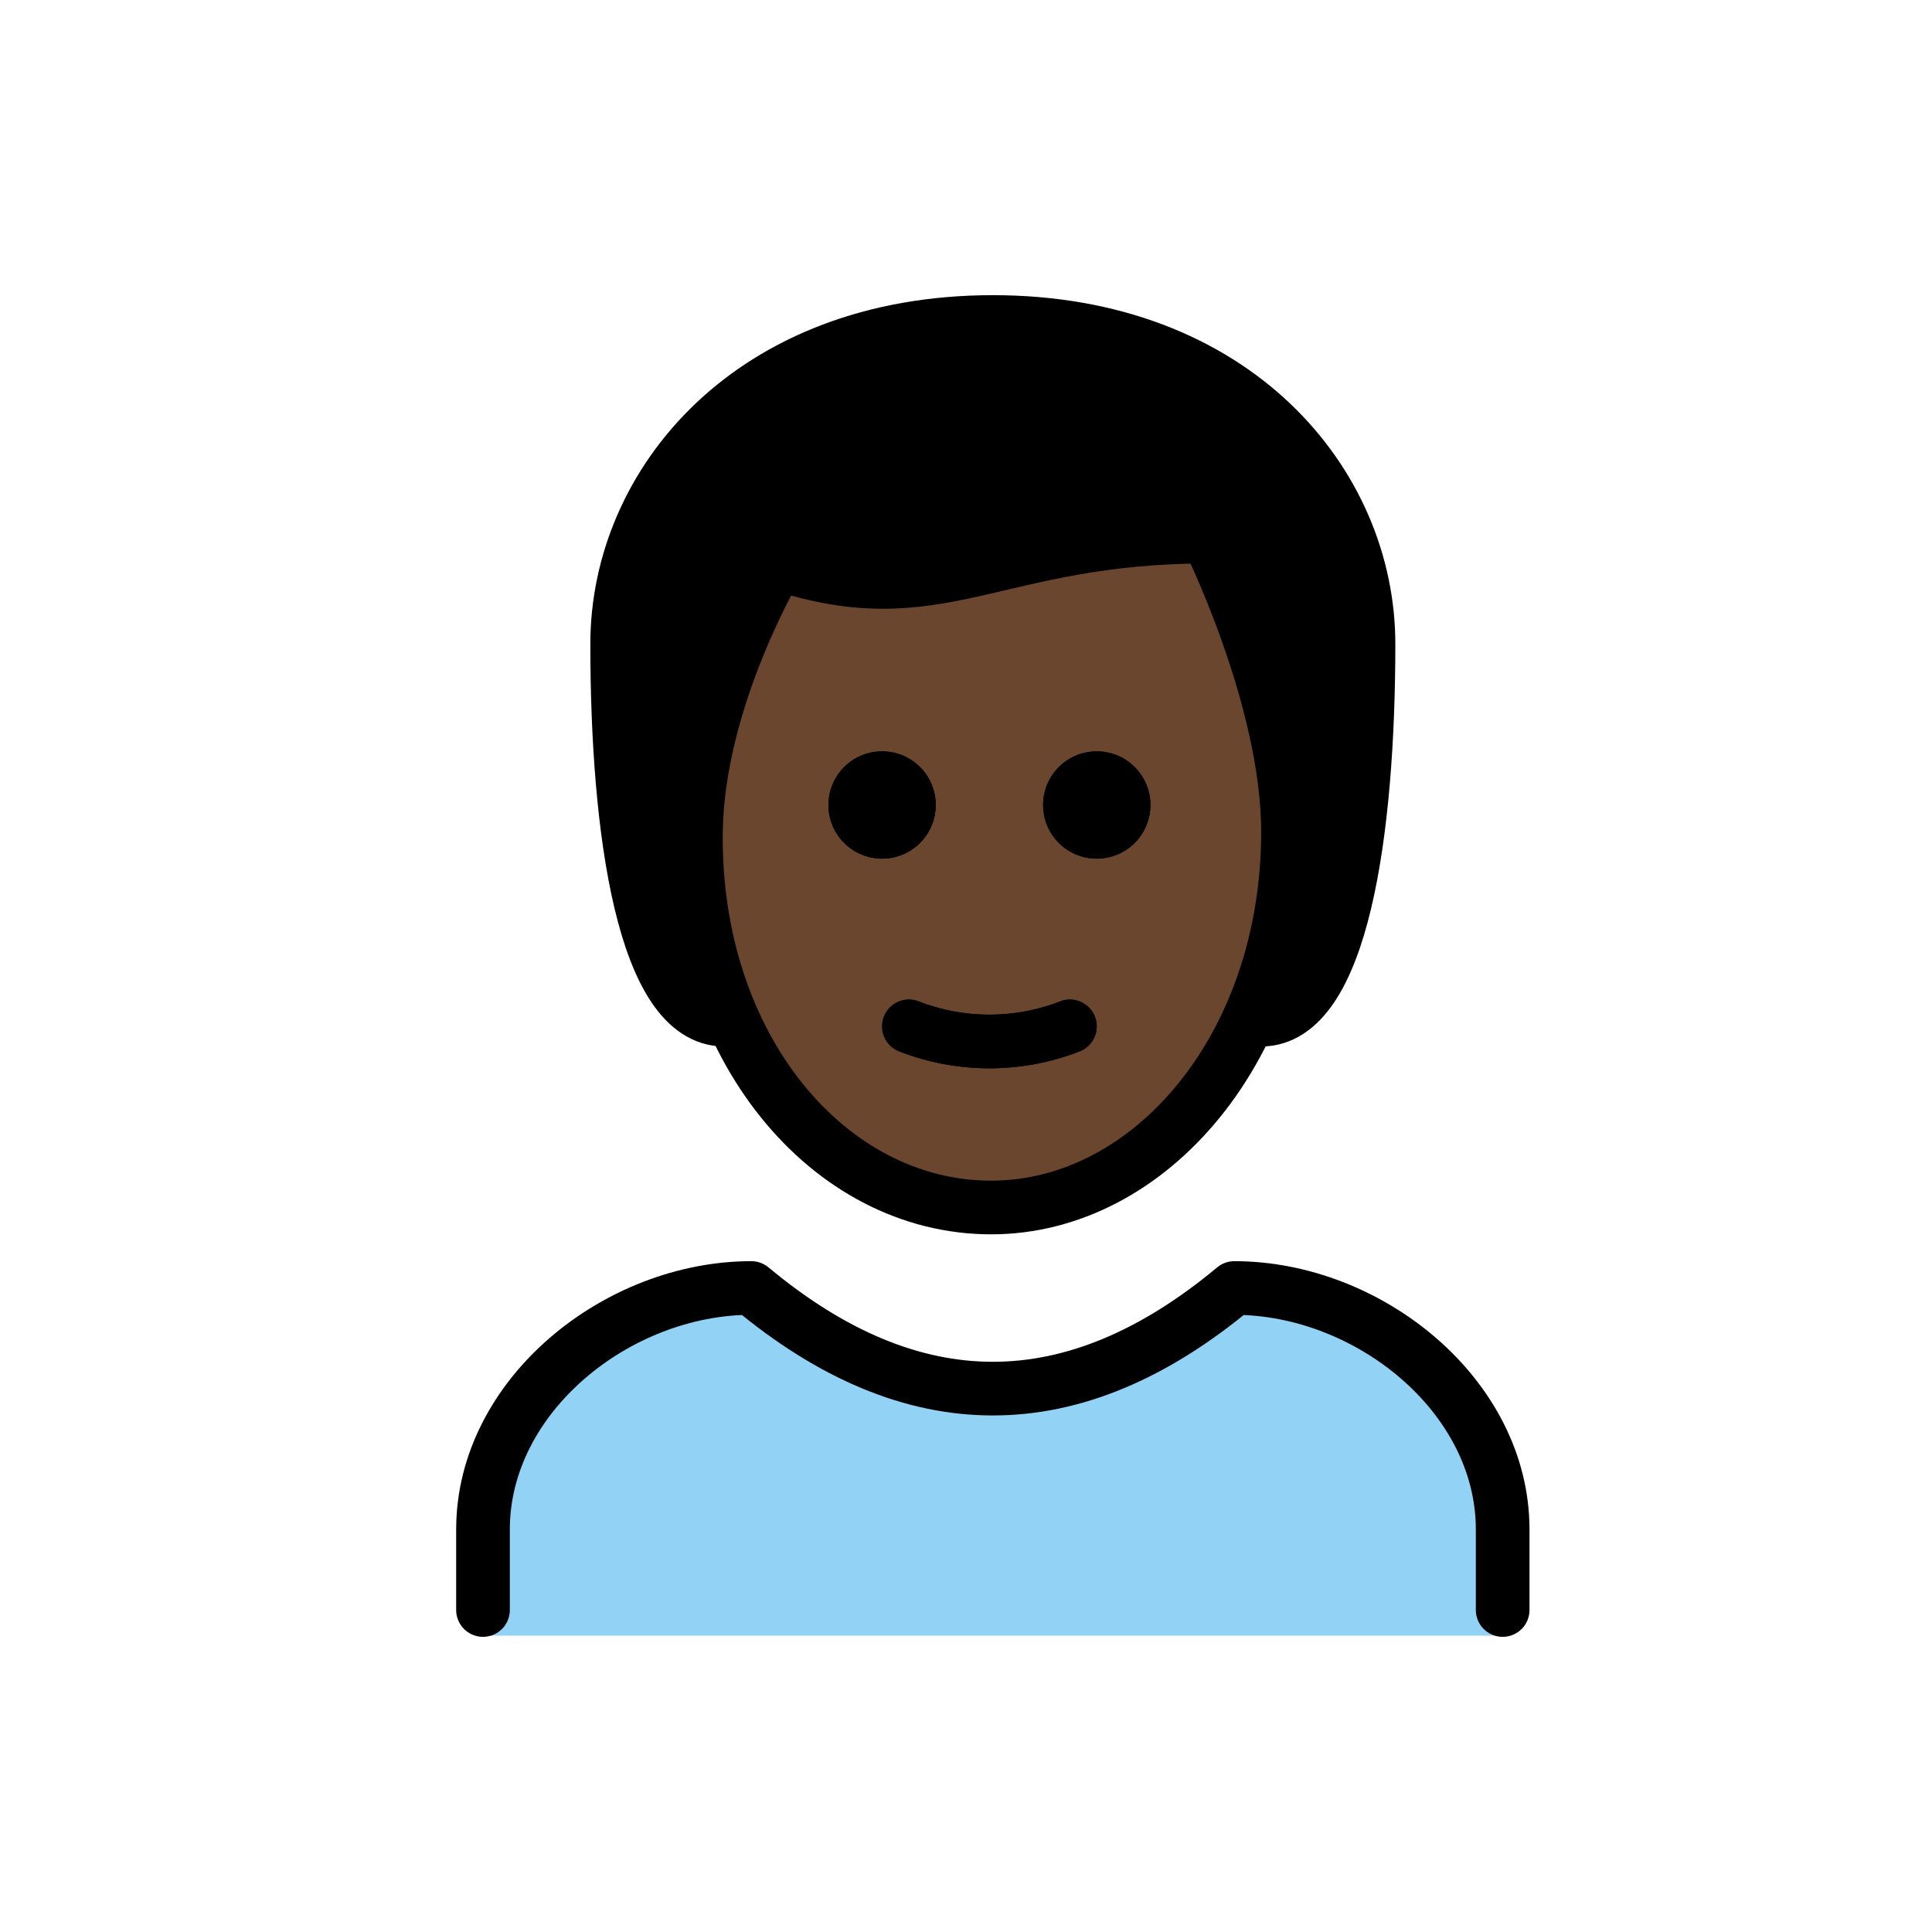
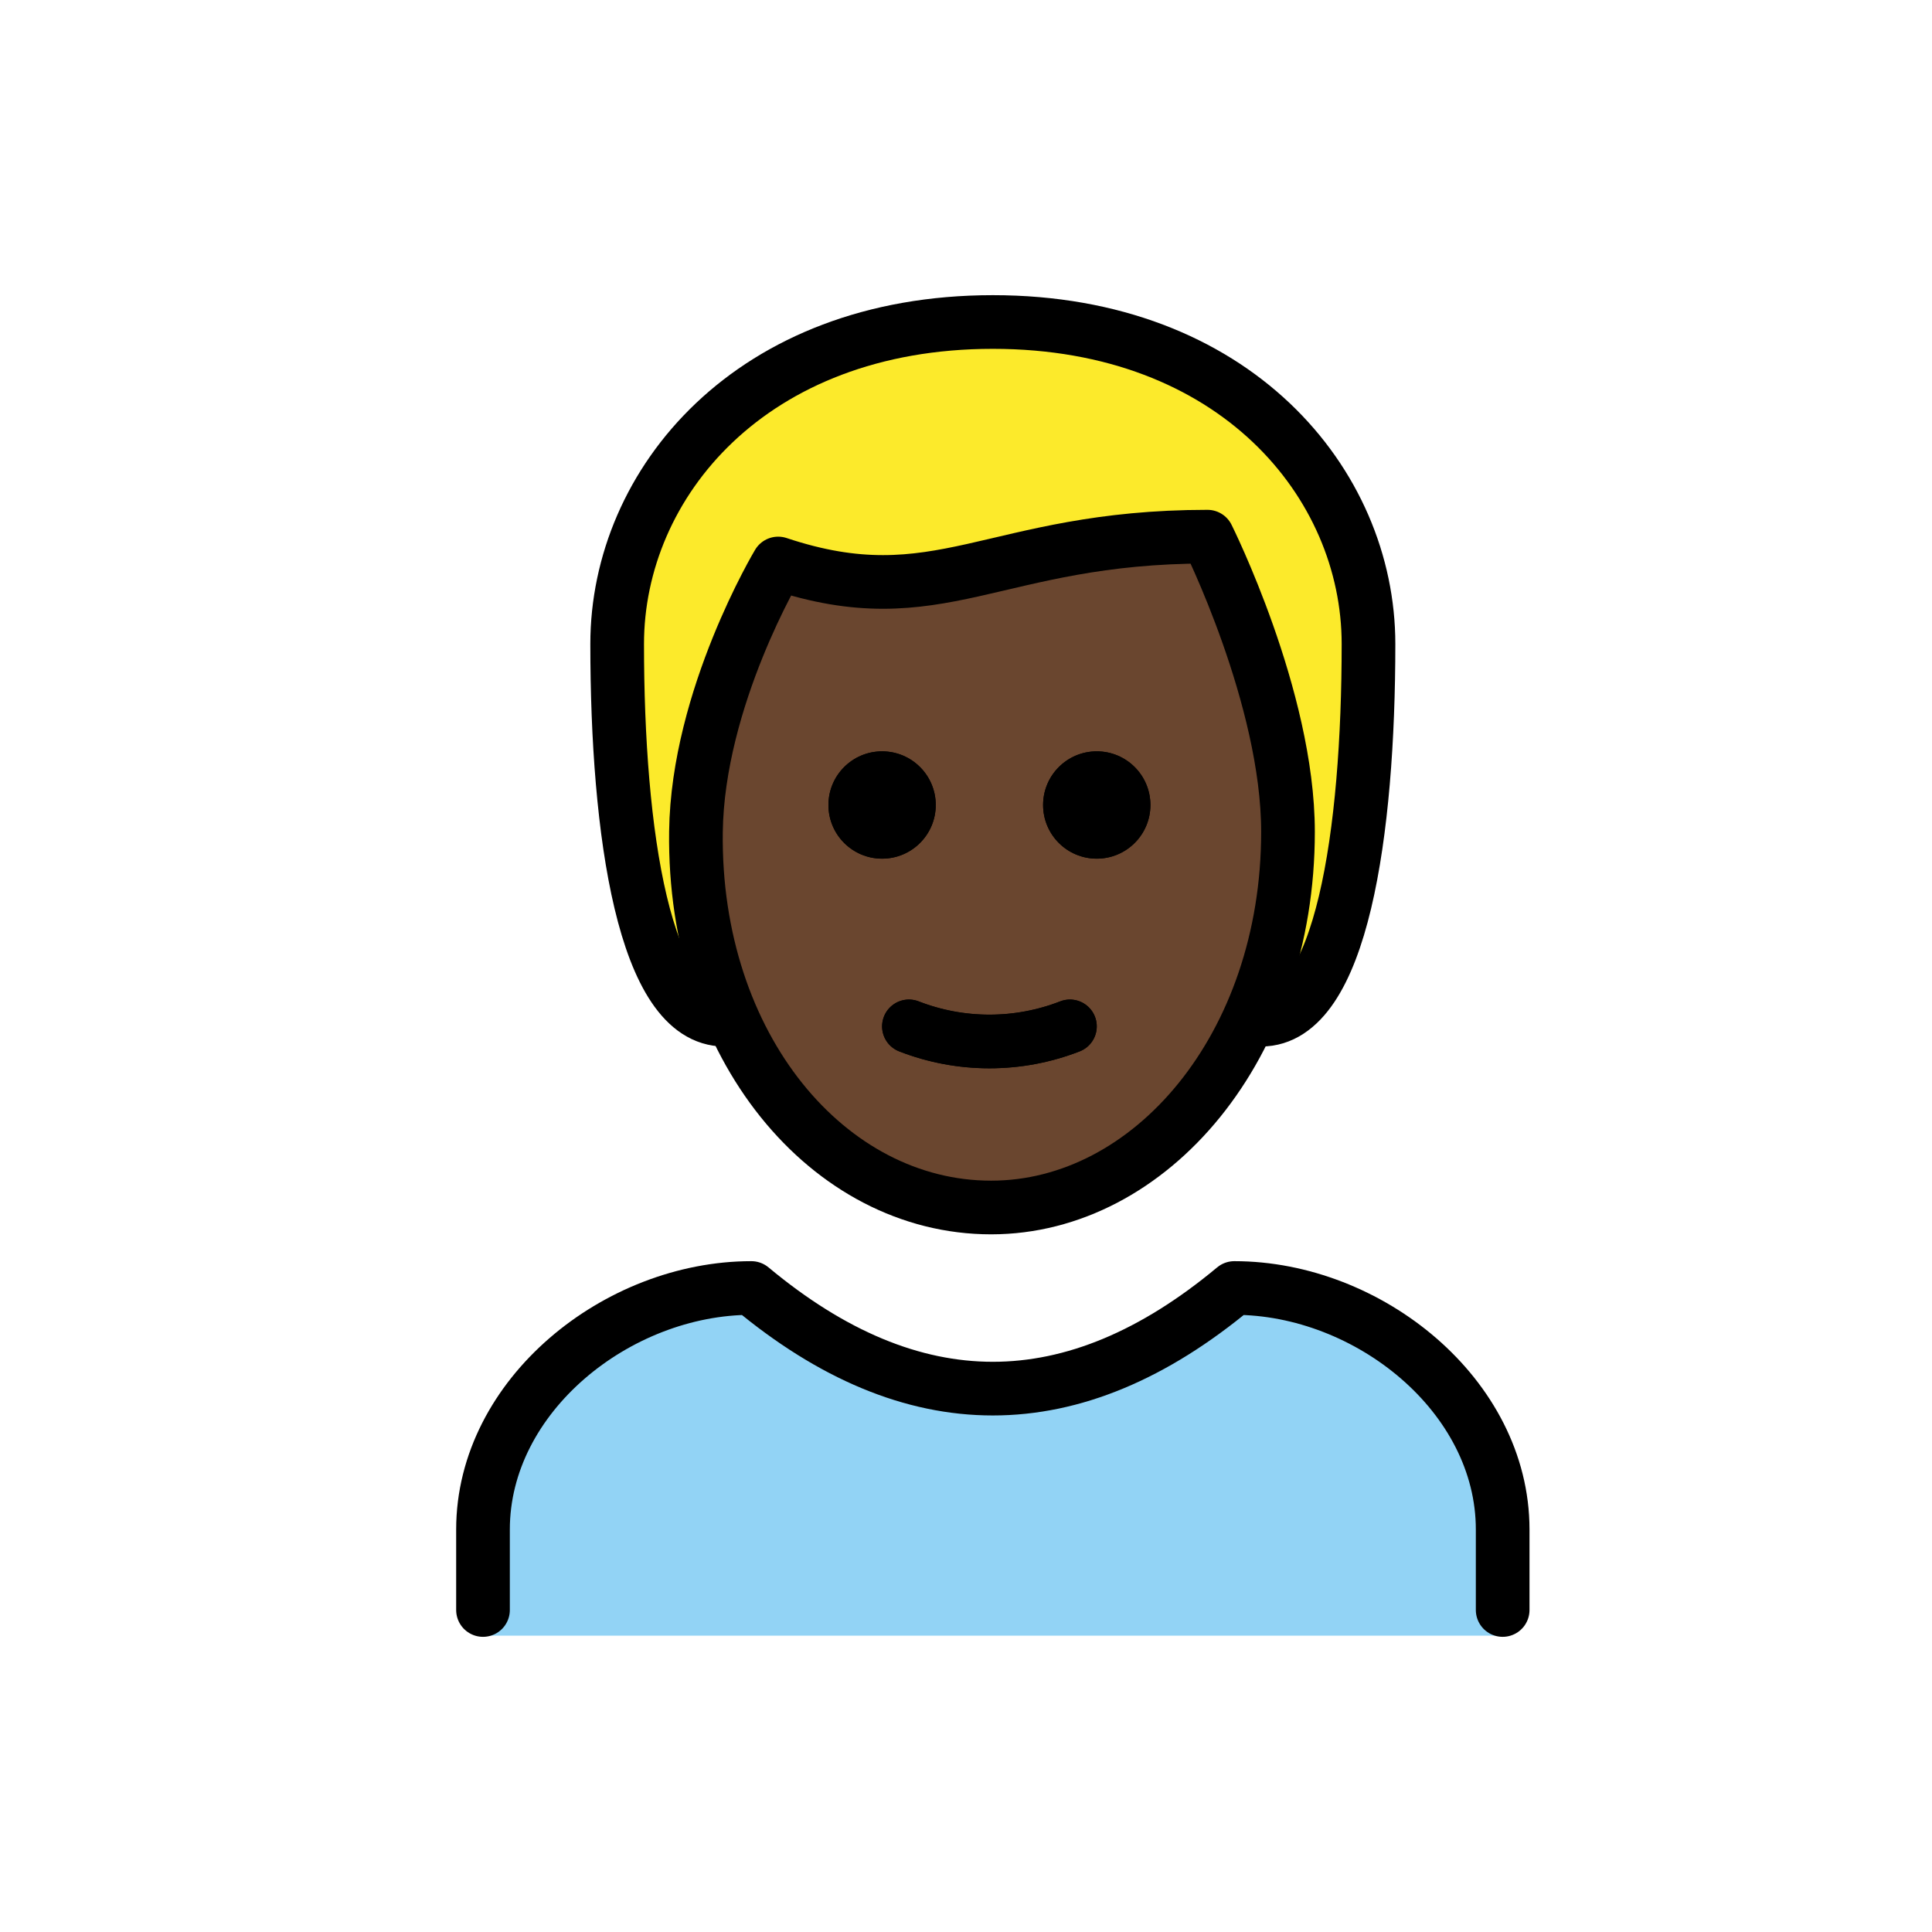
<svg xmlns="http://www.w3.org/2000/svg" id="emoji" viewBox="0 0 72 72">
  <g id="hair">
    <g id="hair-2" data-name="hair">
-       <path d="M27,38c-3,0-4-7-4-14,0-6,5-12,14-12s14,6,14,12c0,7-1,14-4,14" fill="#000000" />
+       <path d="M27,38c-3,0-4-7-4-14,0-6,5-12,14-12s14,6,14,12c0,7-1,14-4,14" fill="#fcea2b" />
    </g>
  </g>
  <g id="skin">
    <g id="skin-2" data-name="skin">
      <path d="M25.969,30.5c-.102,7.999,4.064,14,11,14,7.064,0,11.063-6,11.063-14,0-5-3-10-3-10-8,0-10,3-16,1A17.077,17.077,0,0,0,25.969,30.5Z" fill="#6a462f" />
    </g>
  </g>
  <g id="color">
    <g id="color-2" data-name="color">
      <path d="M18.059,60.956V57.123c0-4.994,5.008-9,10-9q9,7.5,18,0c4.994,0,10,4.006,10,9v3.833Z" fill="#92d3f5" />
    </g>
  </g>
  <g id="line">
    <g id="line-2" data-name="line">
      <path d="M42.873,30a2,2,0,1,1-2-2,2,2,0,0,1,2,2" />
      <path d="M34.873,30a2,2,0,1,1-2-2,2,2,0,0,1,2,2" />
      <path d="M33.873,38.25a8.274,8.274,0,0,0,6,0" fill="none" stroke="#000" stroke-linecap="round" stroke-linejoin="round" stroke-width="2" />
      <path d="M27,38c-3,0-4-7-4-14,0-6,5-12,14-12s14,6,14,12c0,7-1,14-4,14" fill="none" stroke="#000" stroke-linecap="round" stroke-linejoin="round" stroke-width="2" />
      <path d="M18,60V57c0-4.994,5.008-9,10-9q9,7.5,18,0c4.994,0,10,4.006,10,9v3" fill="none" stroke="#000" stroke-linecap="round" stroke-linejoin="round" stroke-width="2" />
      <path d="M42.873,30a2,2,0,1,1-2-2,2,2,0,0,1,2,2" />
      <path d="M34.873,30a2,2,0,1,1-2-2,2,2,0,0,1,2,2" />
      <path d="M25.936,31c-.102,7.999,4.936,14,11,14C42.873,45,48,39,48,31c0-5-3-11-3-11-8,0-10,3-16,1C29,21,26,26,25.936,31Z" fill="none" stroke="#000" stroke-linejoin="round" stroke-width="2" />
      <path d="M33.873,38.25a8.274,8.274,0,0,0,6,0" fill="none" stroke="#000" stroke-linecap="round" stroke-linejoin="round" stroke-width="2" />
    </g>
  </g>
</svg>
